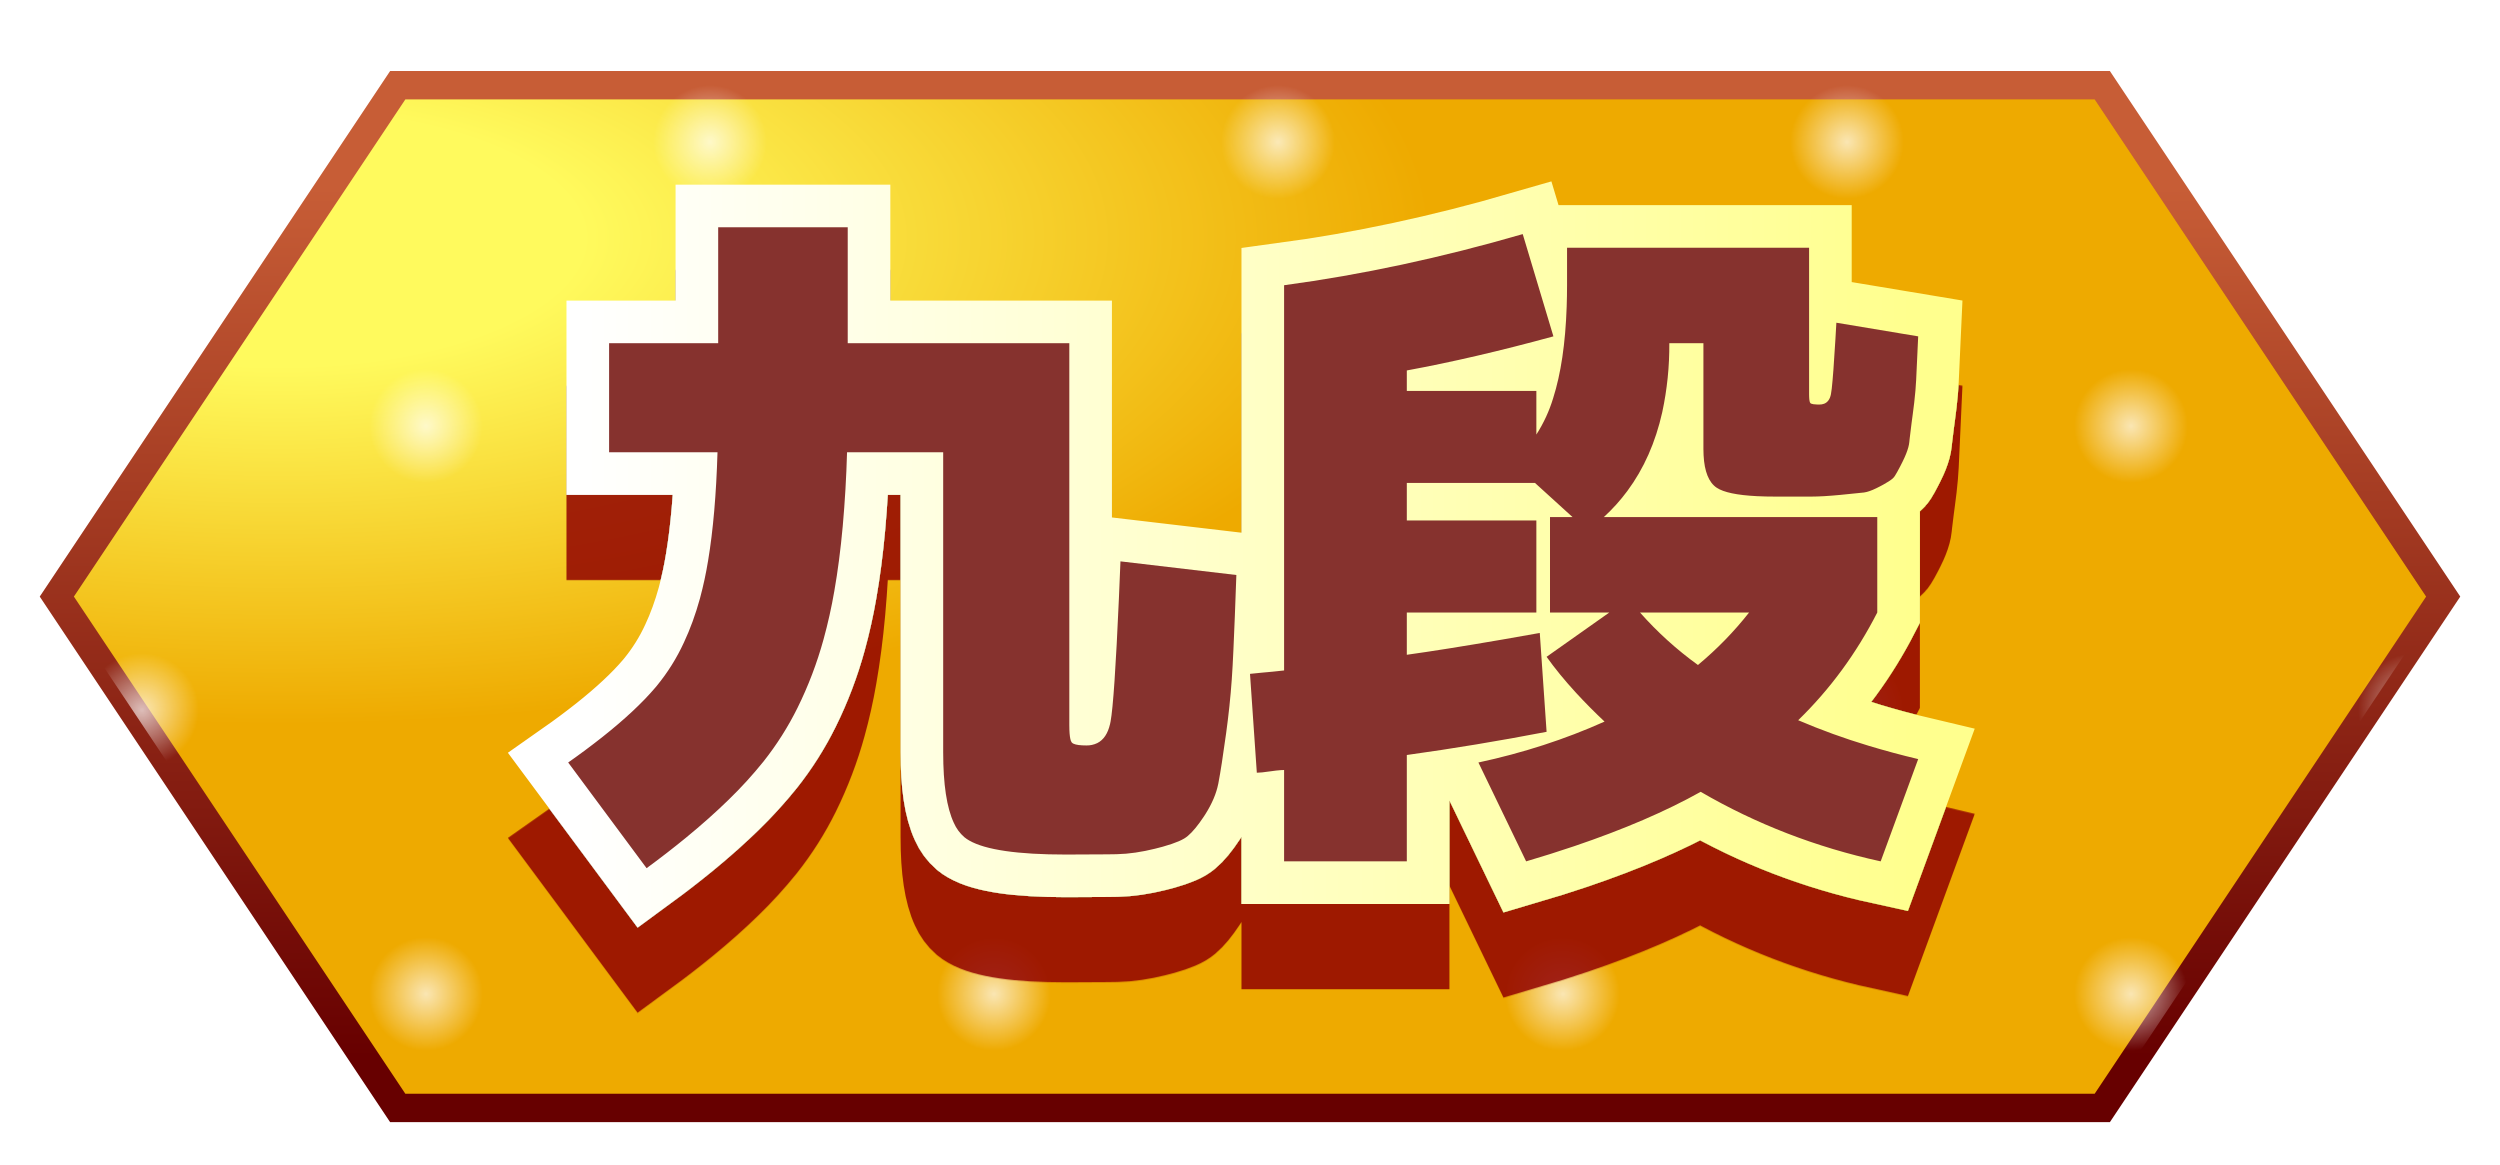
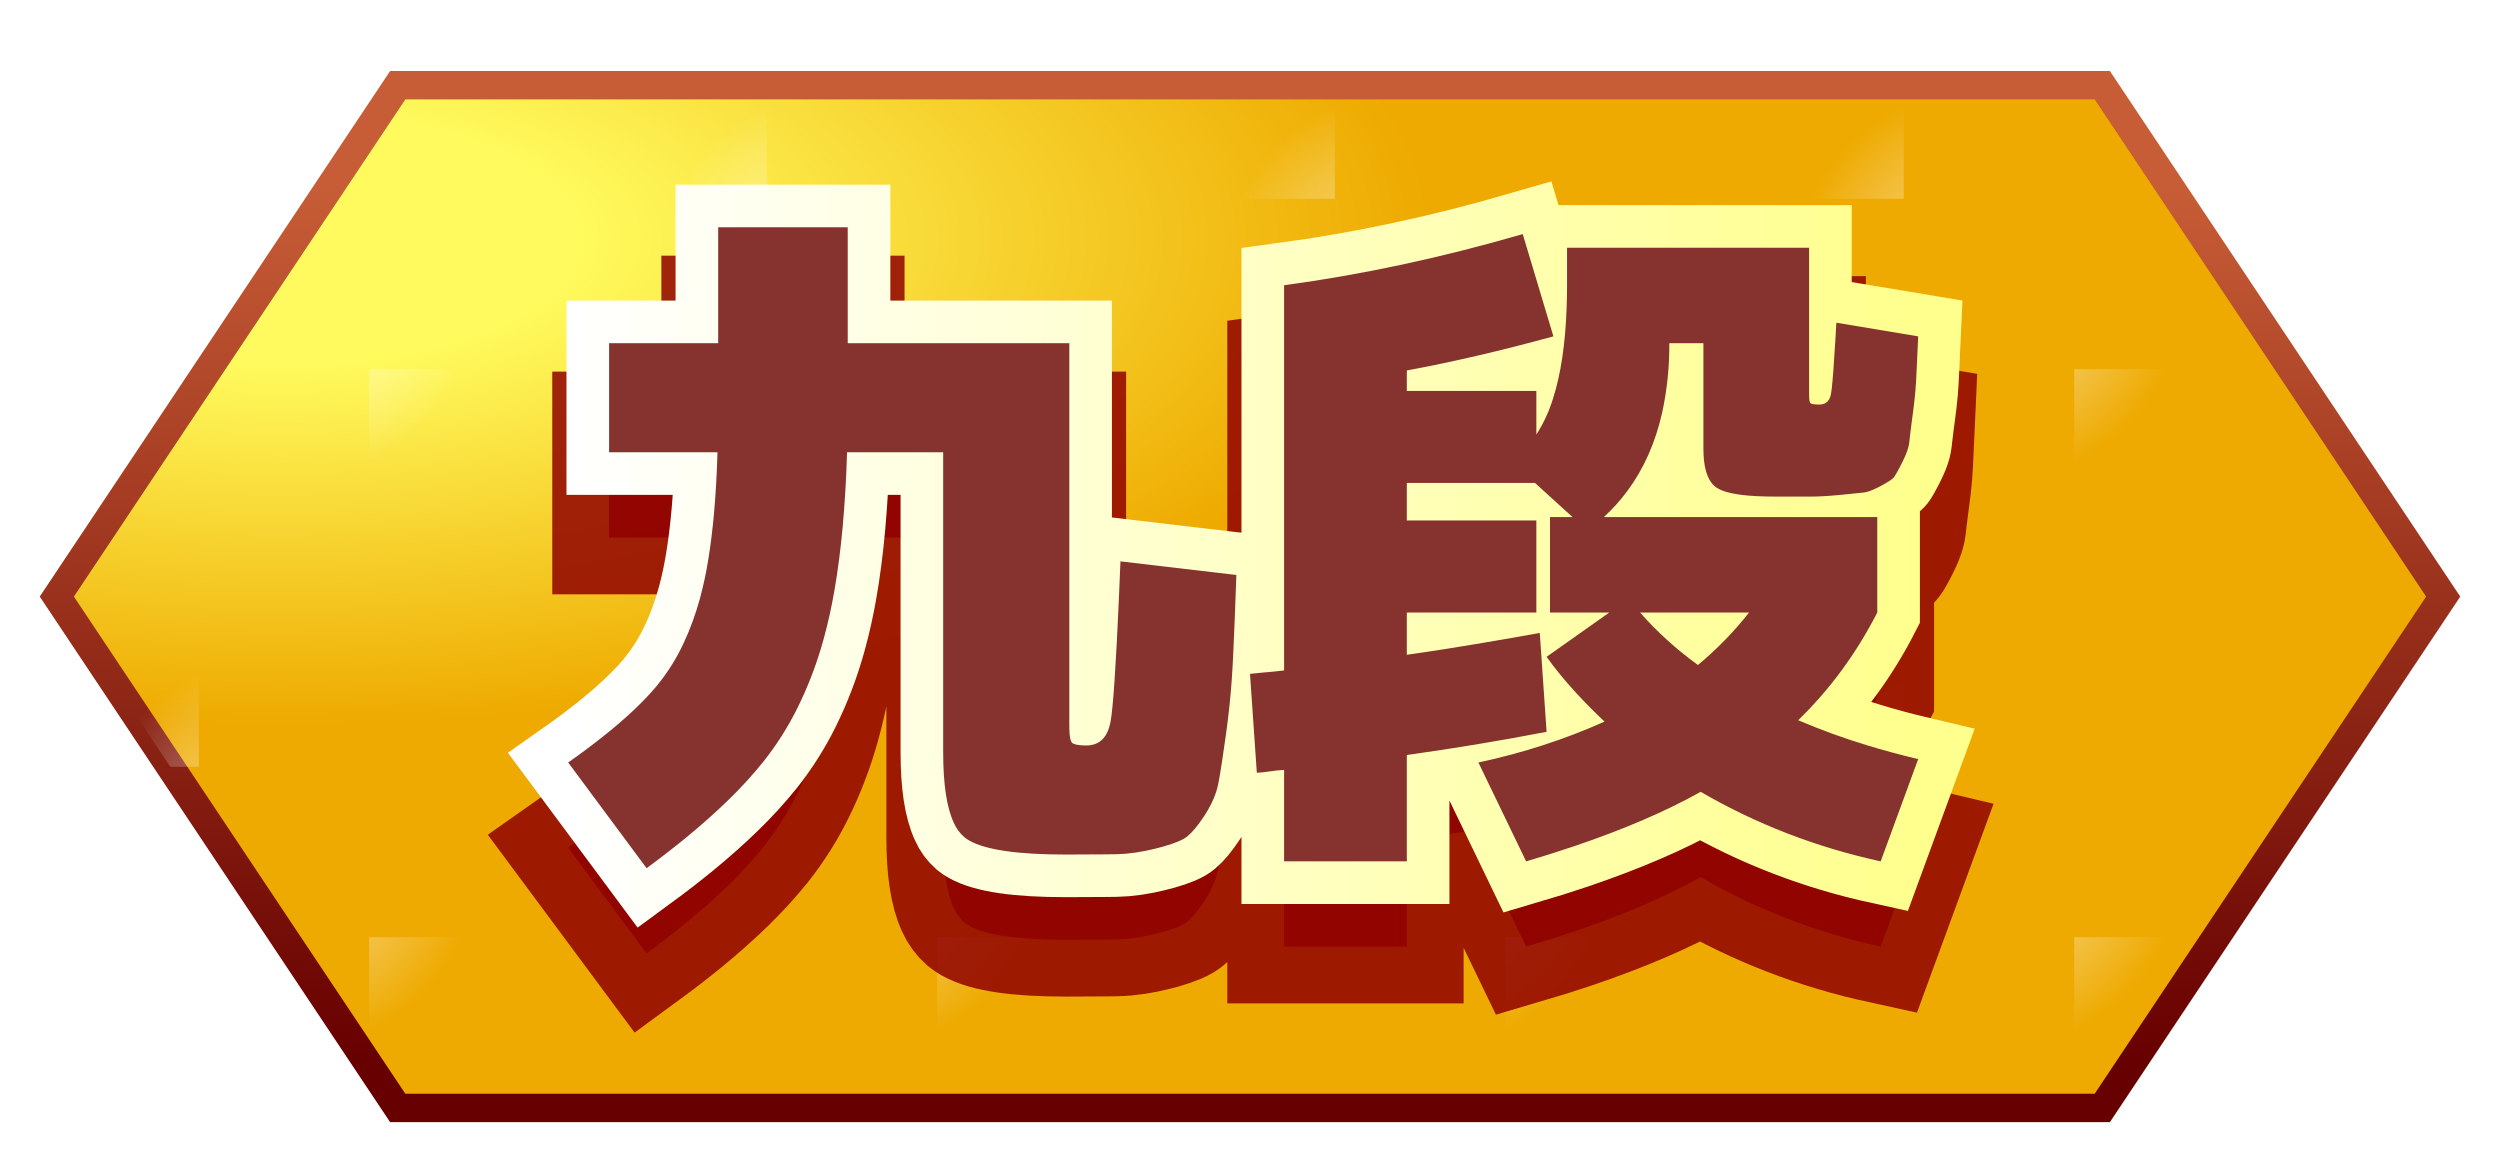
<svg xmlns="http://www.w3.org/2000/svg" width="88" height="41">
  <defs>
    <radialGradient id="a">
      <stop offset="0%" stop-color="#FFF" stop-opacity=".7" />
      <stop offset="100%" stop-color="#FFF" stop-opacity="0" />
    </radialGradient>
    <radialGradient id="c" cx="10%" cy="15%">
      <stop offset="25%" stop-color="#fffa5d" />
      <stop offset="95%" stop-color="#EA0" />
    </radialGradient>
    <linearGradient id="b" x1="0%" y1="0%" x2="0%" y2="100%">
      <stop offset="10%" stop-color="#c75d36" />
      <stop offset="95%" stop-color="#670000" />
    </linearGradient>
    <linearGradient id="e">
      <stop offset="0%" stop-color="#FFF" />
      <stop offset="100%" stop-color="#FFFF8E" />
    </linearGradient>
    <pattern id="d" x="0" y="0" width="20" height="20" patternUnits="userSpaceOnUse">
-       <rect x="3" y="3" width="4" height="4" fill="url(#a)" />
-       <rect x="13" y="13" width="4" height="4" fill="url(#a)" />
+       <path fill="url(#a)" d="M3 3h4v4H3zM13 13h4v4h-4z" />
    </pattern>
-     <filter id="f" height="150%">
-       <feDropShadow dx="0" dy="3" flood-color="#900000" flood-opacity=".85" stdDeviation="0" />
-     </filter>
  </defs>
-   <polygon points="2,21 14,3 74,3 86,21 74,39 14,39" stroke="url(#b)" fill="url(#c)" />
-   <polygon points="2,21 14,3 74,3 86,21 74,39 14,39" fill="url(#d)" />
-   <g fill="#86332F" stroke-linecap="round" fill-rule="evenodd" stroke="url(#e)" stroke-width="3" paint-order="stroke" filter="url(#f)">
-     <path d="M56.648 21.56H54.56V18.2h.792l-1.32-1.2H49.52v1.32h4.56v3.24h-4.56v1.488q1.323-.184 3.363-.536a227.316 227.316 0 001.317-.232l.24 3.48q-2.496.48-4.92.816v3.744H45.2v-3.216a1.697 1.697 0 00-.107.004q-.152.01-.385.044-.324.048-.468.048L44 23.72q.165-.018.436-.044a61.726 61.726 0 01.176-.016 39.709 39.709 0 00.185-.017q.259-.025.403-.043V10.04q4.104-.552 8.4-1.8l1.08 3.6q-2.808.768-5.16 1.2v.72h4.56v1.536a5.129 5.129 0 00.59-1.277q.411-1.29.477-3.219a22.223 22.223 0 00.013-.76V8.72h8.52v5.16a2.283 2.283 0 00.002.091q.007.182.046.221a.094.094 0 00.033.019q.057.022.188.027a2.287 2.287 0 00.091.002.464.464 0 00.168-.028q.188-.073.24-.332a2.649 2.649 0 00.029-.198q.054-.465.129-1.73a149.28 149.28 0 00.034-.592l2.88.48q-.046 1.017-.07 1.51a150.584 150.584 0 01-.002.038q-.016.338-.067.779a20.742 20.742 0 01-.053.421 69.282 69.282 0 00-.041.307q-.046.355-.068.556a6.789 6.789 0 00-.011.109 1.102 1.102 0 01-.034.181q-.058.218-.206.515a14.068 14.068 0 01-.076.151q-.118.227-.185.333a.761.761 0 01-.039.056.376.376 0 01-.051.052q-.097.084-.321.208a5.847 5.847 0 01-.096.052q-.298.159-.488.208a.734.734 0 01-.1.02q-.204.024-.828.084-.624.06-1.02.06H62.48a12.635 12.635 0 01-.64-.015q-1.046-.053-1.412-.297-.417-.278-.462-1.145a4.236 4.236 0 01-.006-.223v-3.72h-1.2a11.134 11.134 0 01-.248 2.426q-.357 1.6-1.229 2.776a6.454 6.454 0 01-.827.918h9.624v3.36q-1.104 2.16-2.784 3.792a23.533 23.533 0 002.471.896 29.406 29.406 0 001.753.472l-1.32 3.6q-3.408-.744-6.336-2.448-1.832 1.026-4.446 1.912a44.596 44.596 0 01-1.698.536l-1.68-3.48q2.352-.504 4.44-1.44a19.975 19.975 0 01-1-1.009q-.602-.655-1.04-1.271l2.208-1.56zm-17.208-1.8l4.08.48q-.055 1.58-.103 2.619a93.32 93.32 0 01-.029.585 27.739 27.739 0 01-.169 1.908 31.238 31.238 0 01-.059.456q-.162 1.178-.268 1.734a9.624 9.624 0 01-.008.042q-.101.515-.453 1.073a4.701 4.701 0 01-.051.079q-.316.478-.57.69a1.02 1.02 0 01-.126.09 1.661 1.661 0 01-.196.098q-.22.095-.559.19a9.264 9.264 0 01-.277.072 7.26 7.26 0 01-.681.135 5.303 5.303 0 01-.663.057 44.944 44.944 0 01-.341.005q-.565.007-1.447.007-2.547 0-3.405-.495a1.258 1.258 0 01-.171-.117 1.419 1.419 0 01-.368-.501q-.376-.798-.376-2.487V15.92h-3.384a42.717 42.717 0 01-.152 2.608q-.112 1.232-.296 2.278a17.724 17.724 0 01-.38 1.702 13.526 13.526 0 01-.915 2.407 10.696 10.696 0 01-1.197 1.889 14.724 14.724 0 01-1.237 1.355q-.666.65-1.494 1.329a33.069 33.069 0 01-1.385 1.072L20 26.84a26.671 26.671 0 001.212-.903q1.165-.924 1.85-1.728a7.576 7.576 0 00.058-.069 7.034 7.034 0 00.955-1.527q.33-.704.562-1.542a11.632 11.632 0 00.007-.027 13.197 13.197 0 00.281-1.31q.265-1.586.331-3.814H21.44v-3.84h3.84V8h4.56v4.08h7.8v13.44a4.802 4.802 0 00.003.175q.01.269.052.382a.208.208 0 00.029.055.175.175 0 00.066.048q.129.06.45.06a.845.845 0 00.386-.084q.331-.167.447-.667a1.99 1.99 0 00.019-.089q.133-.718.293-4.325a313.051 313.051 0 00.055-1.315zm22.128 1.8h-3.84q.912 1.032 2.04 1.848 1.008-.84 1.8-1.848z" />
-   </g>
+   <path stroke="url(#b)" fill="url(#c)" d="M2 21 14 3h60l12 18-12 18H14z" />
+   <path fill="url(#d)" d="M2 21 14 3h60l12 18-12 18H14z" />
+   <path d="M56.648 24.56H54.56V21.2h.792l-1.32-1.2H49.52v1.32h4.56v3.24h-4.56v1.488q1.323-.184 3.363-.536a227.316 227.316 0 0 0 1.317-.232l.24 3.48q-2.496.48-4.92.816v3.744H45.2v-3.216a1.697 1.697 0 0 0-.107.004q-.152.01-.385.044-.324.048-.468.048L44 26.72q.165-.018.436-.044a61.726 61.726 0 0 1 .176-.016 39.709 39.709 0 0 0 .185-.017q.259-.025.403-.043V13.04q4.104-.552 8.4-1.8l1.08 3.6q-2.808.768-5.16 1.2v.72h4.56v1.536a5.129 5.129 0 0 0 .59-1.277q.411-1.29.477-3.219a22.223 22.223 0 0 0 .013-.76v-1.32h8.52v5.16a2.283 2.283 0 0 0 .002.091q.007.182.046.221a.094.094 0 0 0 .033.02q.057.021.188.026a2.287 2.287 0 0 0 .091.002.464.464 0 0 0 .168-.028q.188-.073.24-.332a2.649 2.649 0 0 0 .029-.198q.054-.465.129-1.73a149.28 149.28 0 0 0 .034-.592l2.88.48q-.046 1.017-.07 1.51a150.584 150.584 0 0 1-.002.038q-.016.338-.067.78a20.742 20.742 0 0 1-.053.42 69.282 69.282 0 0 0-.041.307q-.046.355-.068.556a6.789 6.789 0 0 0-.011.11 1.102 1.102 0 0 1-.034.18q-.058.218-.206.515a14.068 14.068 0 0 1-.076.151q-.118.227-.185.333a.761.761 0 0 1-.039.056.376.376 0 0 1-.051.052q-.097.084-.321.208a5.847 5.847 0 0 1-.096.052q-.298.16-.488.208a.734.734 0 0 1-.1.02q-.204.024-.828.084-.624.06-1.02.06H62.48a12.635 12.635 0 0 1-.64-.015q-1.046-.053-1.412-.297-.417-.278-.462-1.145a4.236 4.236 0 0 1-.006-.223v-3.72h-1.2a11.134 11.134 0 0 1-.248 2.426q-.357 1.6-1.229 2.776a6.454 6.454 0 0 1-.827.918h9.624v3.36q-1.104 2.16-2.784 3.792a23.533 23.533 0 0 0 2.471.896 29.406 29.406 0 0 0 1.753.472l-1.32 3.6q-3.408-.744-6.336-2.448-1.832 1.026-4.446 1.912a44.596 44.596 0 0 1-1.698.536l-1.68-3.48q2.352-.504 4.44-1.44a19.975 19.975 0 0 1-1-1.009q-.602-.655-1.04-1.27zm-17.208-1.8 4.08.48q-.055 1.58-.103 2.62a93.32 93.32 0 0 1-.029.584 27.739 27.739 0 0 1-.169 1.908 31.238 31.238 0 0 1-.059.456q-.162 1.178-.268 1.734a9.624 9.624 0 0 1-.008.042q-.101.515-.453 1.073a4.701 4.701 0 0 1-.051.08q-.316.477-.57.69a1.02 1.02 0 0 1-.126.09 1.661 1.661 0 0 1-.196.097q-.22.095-.559.19a9.264 9.264 0 0 1-.277.072 7.26 7.26 0 0 1-.681.135 5.303 5.303 0 0 1-.663.057 44.944 44.944 0 0 1-.341.005q-.565.007-1.447.007-2.547 0-3.405-.495a1.258 1.258 0 0 1-.171-.117 1.419 1.419 0 0 1-.368-.5q-.376-.799-.376-2.488V18.92h-3.384a42.717 42.717 0 0 1-.152 2.608q-.112 1.232-.296 2.278a17.724 17.724 0 0 1-.38 1.702 13.526 13.526 0 0 1-.915 2.407 10.696 10.696 0 0 1-1.197 1.89 14.724 14.724 0 0 1-1.237 1.354q-.666.65-1.494 1.33a33.069 33.069 0 0 1-1.385 1.071L20 29.84a26.671 26.671 0 0 0 1.212-.903q1.165-.924 1.85-1.728a7.576 7.576 0 0 0 .058-.069 7.034 7.034 0 0 0 .955-1.527q.33-.704.562-1.542a11.632 11.632 0 0 0 .007-.027 13.197 13.197 0 0 0 .281-1.31q.265-1.586.331-3.814H21.44v-3.84h3.84V11h4.56v4.08h7.8v13.44a4.802 4.802 0 0 0 .003.175q.01.27.052.382a.208.208 0 0 0 .029.055.175.175 0 0 0 .066.048q.129.06.45.06a.845.845 0 0 0 .386-.084q.331-.167.447-.667a1.99 1.99 0 0 0 .019-.089q.133-.718.293-4.325a313.051 313.051 0 0 0 .055-1.315zm22.128 1.8h-3.84q.912 1.032 2.04 1.848 1.008-.84 1.8-1.848z" fill="#900000" stroke-linecap="round" fill-rule="evenodd" stroke="#900000" stroke-width="4" paint-order="stroke" fill-opacity=".85" stroke-opacity=".85" />
+   <path d="M56.648 21.56H54.56V18.2h.792l-1.32-1.2H49.52v1.32h4.56v3.24h-4.56v1.488q1.323-.184 3.363-.536a227.316 227.316 0 0 0 1.317-.232l.24 3.48q-2.496.48-4.92.816v3.744H45.2v-3.216a1.697 1.697 0 0 0-.107.004q-.152.01-.385.044-.324.048-.468.048L44 23.72q.165-.018.436-.044a61.726 61.726 0 0 1 .176-.016 39.709 39.709 0 0 0 .185-.017q.259-.025.403-.043V10.04q4.104-.552 8.4-1.8l1.08 3.6q-2.808.768-5.16 1.2v.72h4.56v1.536a5.129 5.129 0 0 0 .59-1.277q.411-1.29.477-3.219a22.223 22.223 0 0 0 .013-.76V8.72h8.52v5.16a2.283 2.283 0 0 0 .002.091q.007.182.046.221a.094.094 0 0 0 .033.019q.057.022.188.027a2.287 2.287 0 0 0 .091.002.464.464 0 0 0 .168-.028q.188-.073.24-.332a2.649 2.649 0 0 0 .029-.198q.054-.465.129-1.73a149.28 149.28 0 0 0 .034-.592l2.88.48q-.046 1.017-.07 1.51a150.584 150.584 0 0 1-.002.038q-.016.338-.067.779a20.742 20.742 0 0 1-.053.421 69.282 69.282 0 0 0-.041.307q-.046.355-.068.556a6.789 6.789 0 0 0-.011.109 1.102 1.102 0 0 1-.034.181q-.058.218-.206.515a14.068 14.068 0 0 1-.076.151q-.118.227-.185.333a.761.761 0 0 1-.039.056.376.376 0 0 1-.051.052q-.097.084-.321.208a5.847 5.847 0 0 1-.096.052q-.298.159-.488.208a.734.734 0 0 1-.1.02q-.204.024-.828.084-.624.06-1.02.06H62.48a12.635 12.635 0 0 1-.64-.015q-1.046-.053-1.412-.297-.417-.278-.462-1.145a4.236 4.236 0 0 1-.006-.223v-3.72h-1.2a11.134 11.134 0 0 1-.248 2.426q-.357 1.6-1.229 2.776a6.454 6.454 0 0 1-.827.918h9.624v3.36q-1.104 2.16-2.784 3.792a23.533 23.533 0 0 0 2.471.896 29.406 29.406 0 0 0 1.753.472l-1.32 3.6q-3.408-.744-6.336-2.448-1.832 1.026-4.446 1.912a44.596 44.596 0 0 1-1.698.536l-1.68-3.48q2.352-.504 4.44-1.44a19.975 19.975 0 0 1-1-1.009q-.602-.655-1.04-1.271zm-17.208-1.8 4.08.48q-.055 1.58-.103 2.619a93.32 93.32 0 0 1-.029.585 27.739 27.739 0 0 1-.169 1.908 31.238 31.238 0 0 1-.059.456q-.162 1.178-.268 1.734a9.624 9.624 0 0 1-.008.042q-.101.515-.453 1.073a4.701 4.701 0 0 1-.051.079q-.316.478-.57.69a1.02 1.02 0 0 1-.126.09 1.661 1.661 0 0 1-.196.098q-.22.095-.559.19a9.264 9.264 0 0 1-.277.072 7.26 7.26 0 0 1-.681.135 5.303 5.303 0 0 1-.663.057 44.944 44.944 0 0 1-.341.005q-.565.007-1.447.007-2.547 0-3.405-.495a1.258 1.258 0 0 1-.171-.117 1.419 1.419 0 0 1-.368-.501q-.376-.798-.376-2.487V15.92h-3.384a42.717 42.717 0 0 1-.152 2.608q-.112 1.232-.296 2.278a17.724 17.724 0 0 1-.38 1.702 13.526 13.526 0 0 1-.915 2.407 10.696 10.696 0 0 1-1.197 1.889 14.724 14.724 0 0 1-1.237 1.355q-.666.65-1.494 1.329a33.069 33.069 0 0 1-1.385 1.072L20 26.84a26.671 26.671 0 0 0 1.212-.903q1.165-.924 1.85-1.728a7.576 7.576 0 0 0 .058-.069 7.034 7.034 0 0 0 .955-1.527q.33-.704.562-1.542a11.632 11.632 0 0 0 .007-.027 13.197 13.197 0 0 0 .281-1.31q.265-1.586.331-3.814H21.44v-3.84h3.84V8h4.56v4.08h7.8v13.44a4.802 4.802 0 0 0 .003.175q.01.269.052.382a.208.208 0 0 0 .029.055.175.175 0 0 0 .066.048q.129.06.45.06a.845.845 0 0 0 .386-.084q.331-.167.447-.667a1.99 1.99 0 0 0 .019-.089q.133-.718.293-4.325a313.051 313.051 0 0 0 .055-1.315zm22.128 1.8h-3.84q.912 1.032 2.04 1.848 1.008-.84 1.8-1.848z" fill="#86332F" stroke-linecap="round" fill-rule="evenodd" stroke="url(#e)" stroke-width="3" paint-order="stroke" />
</svg>
